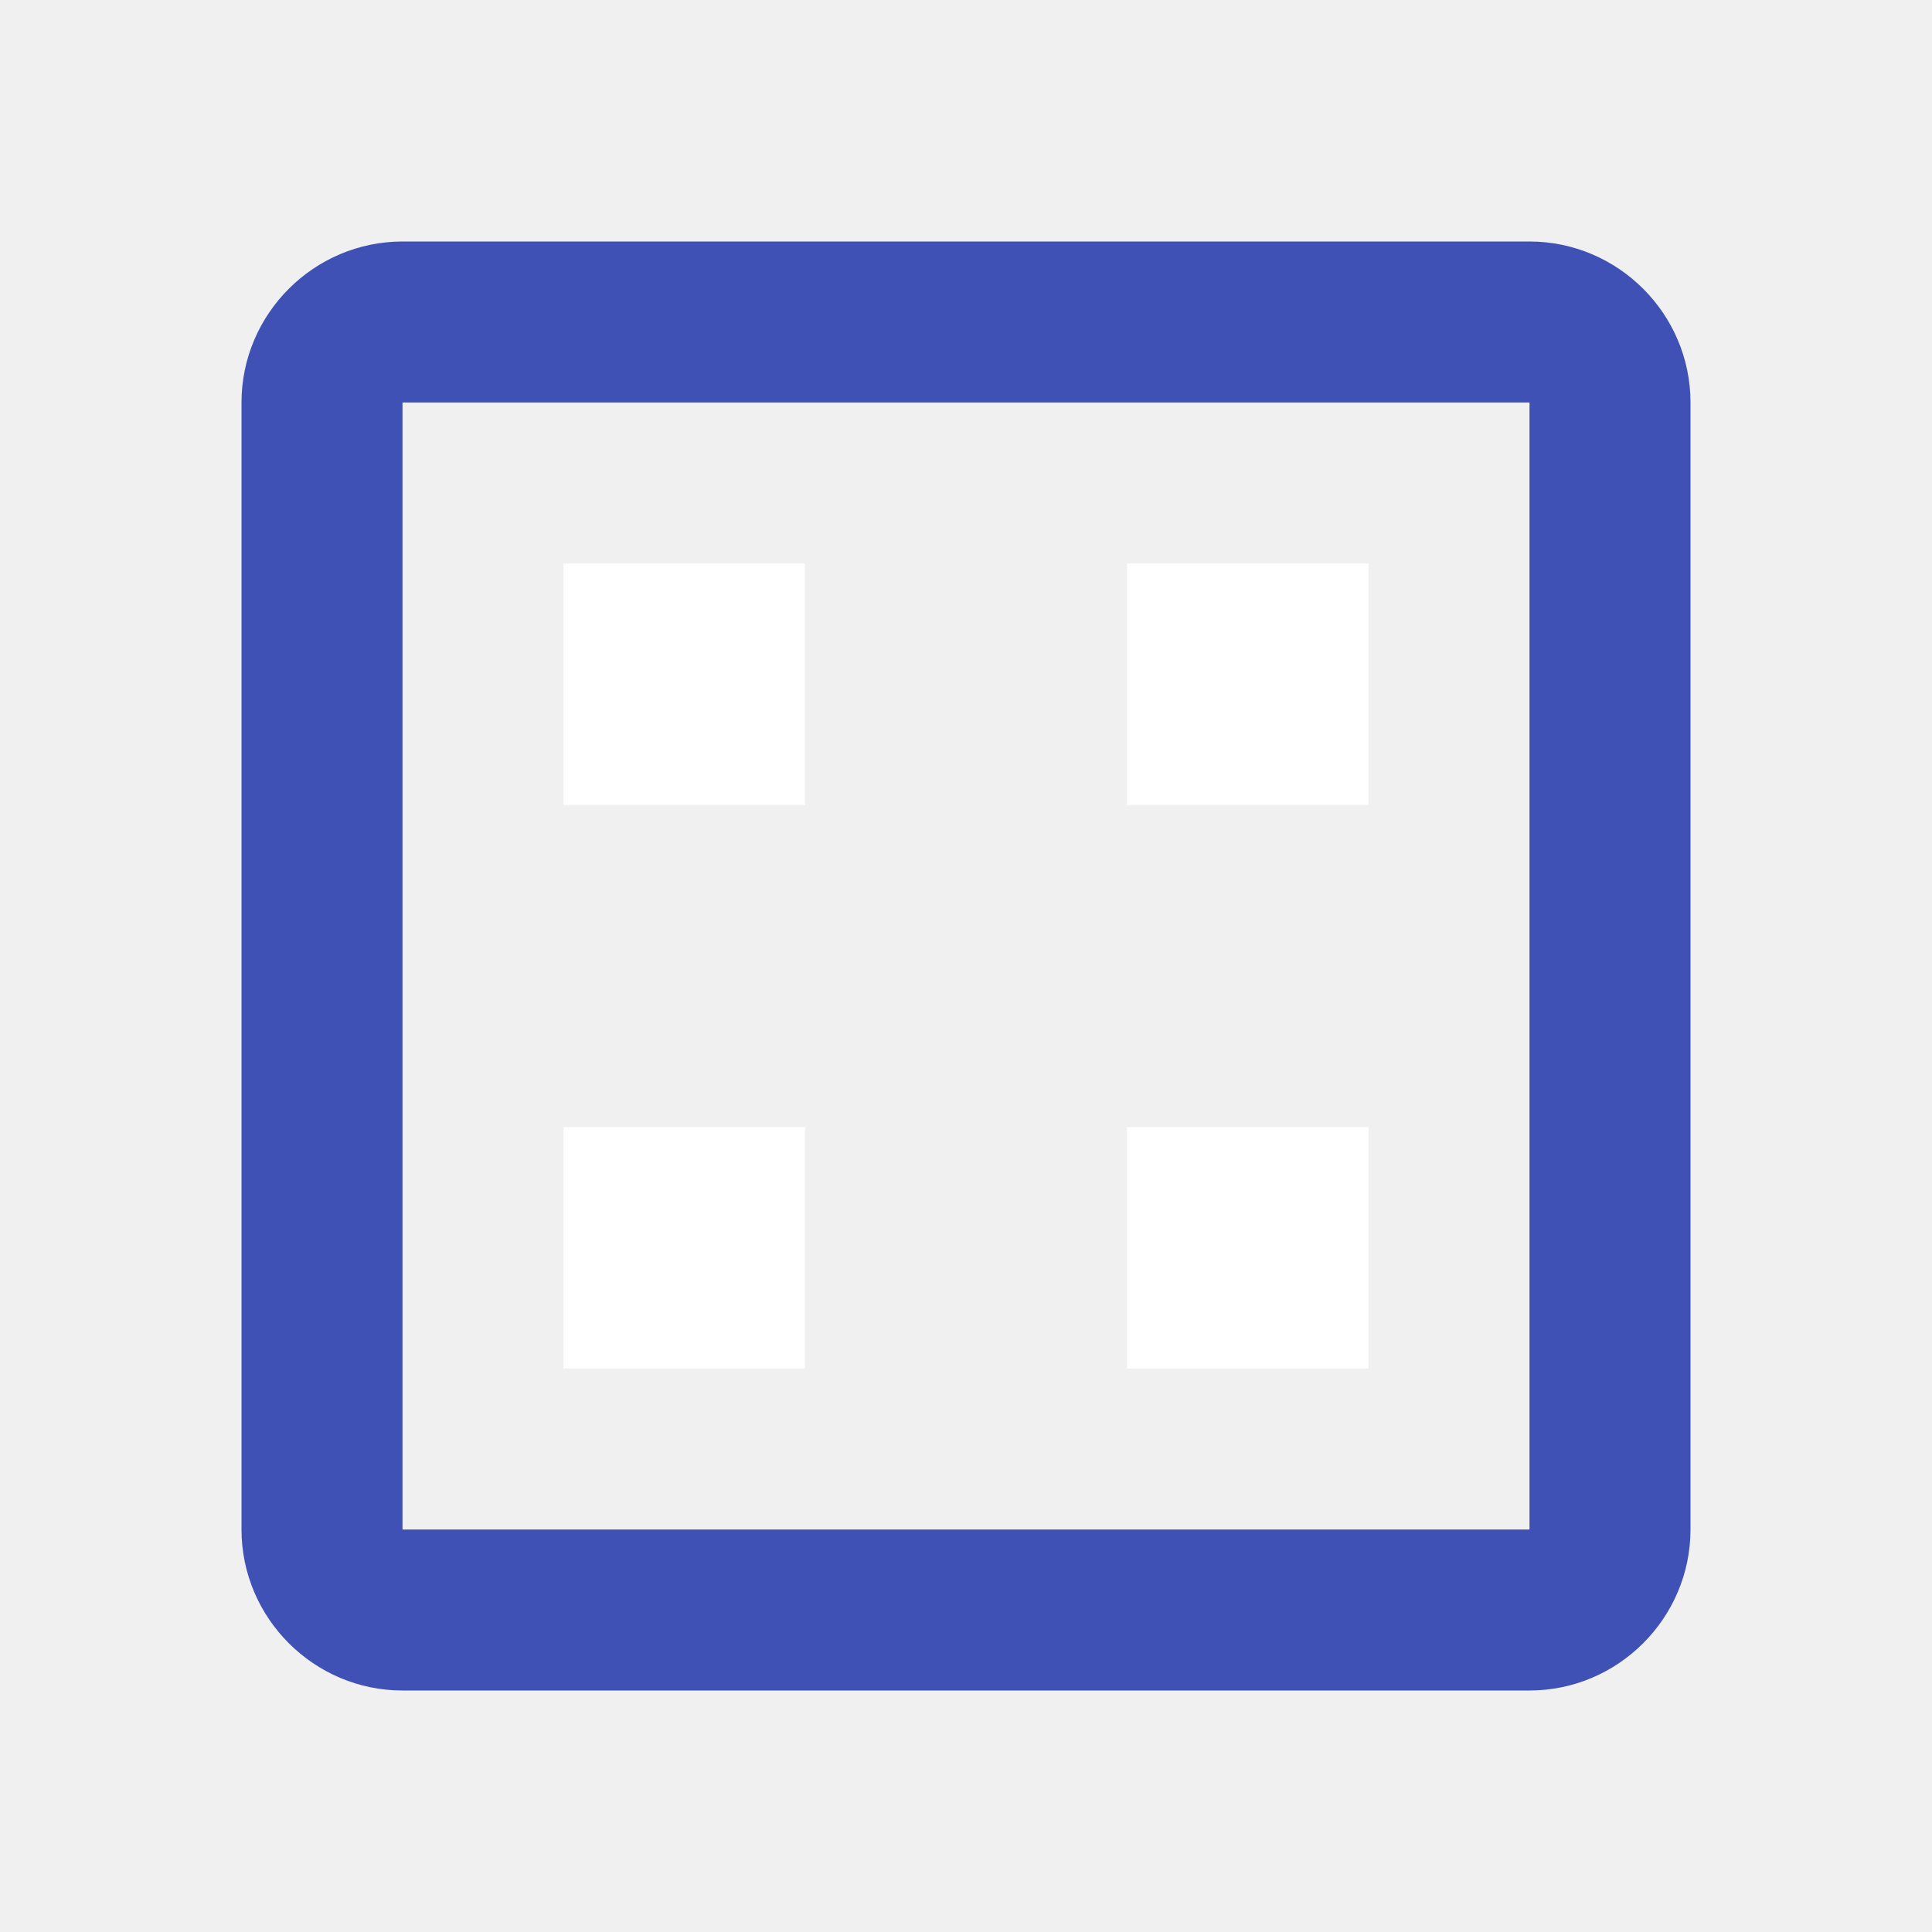
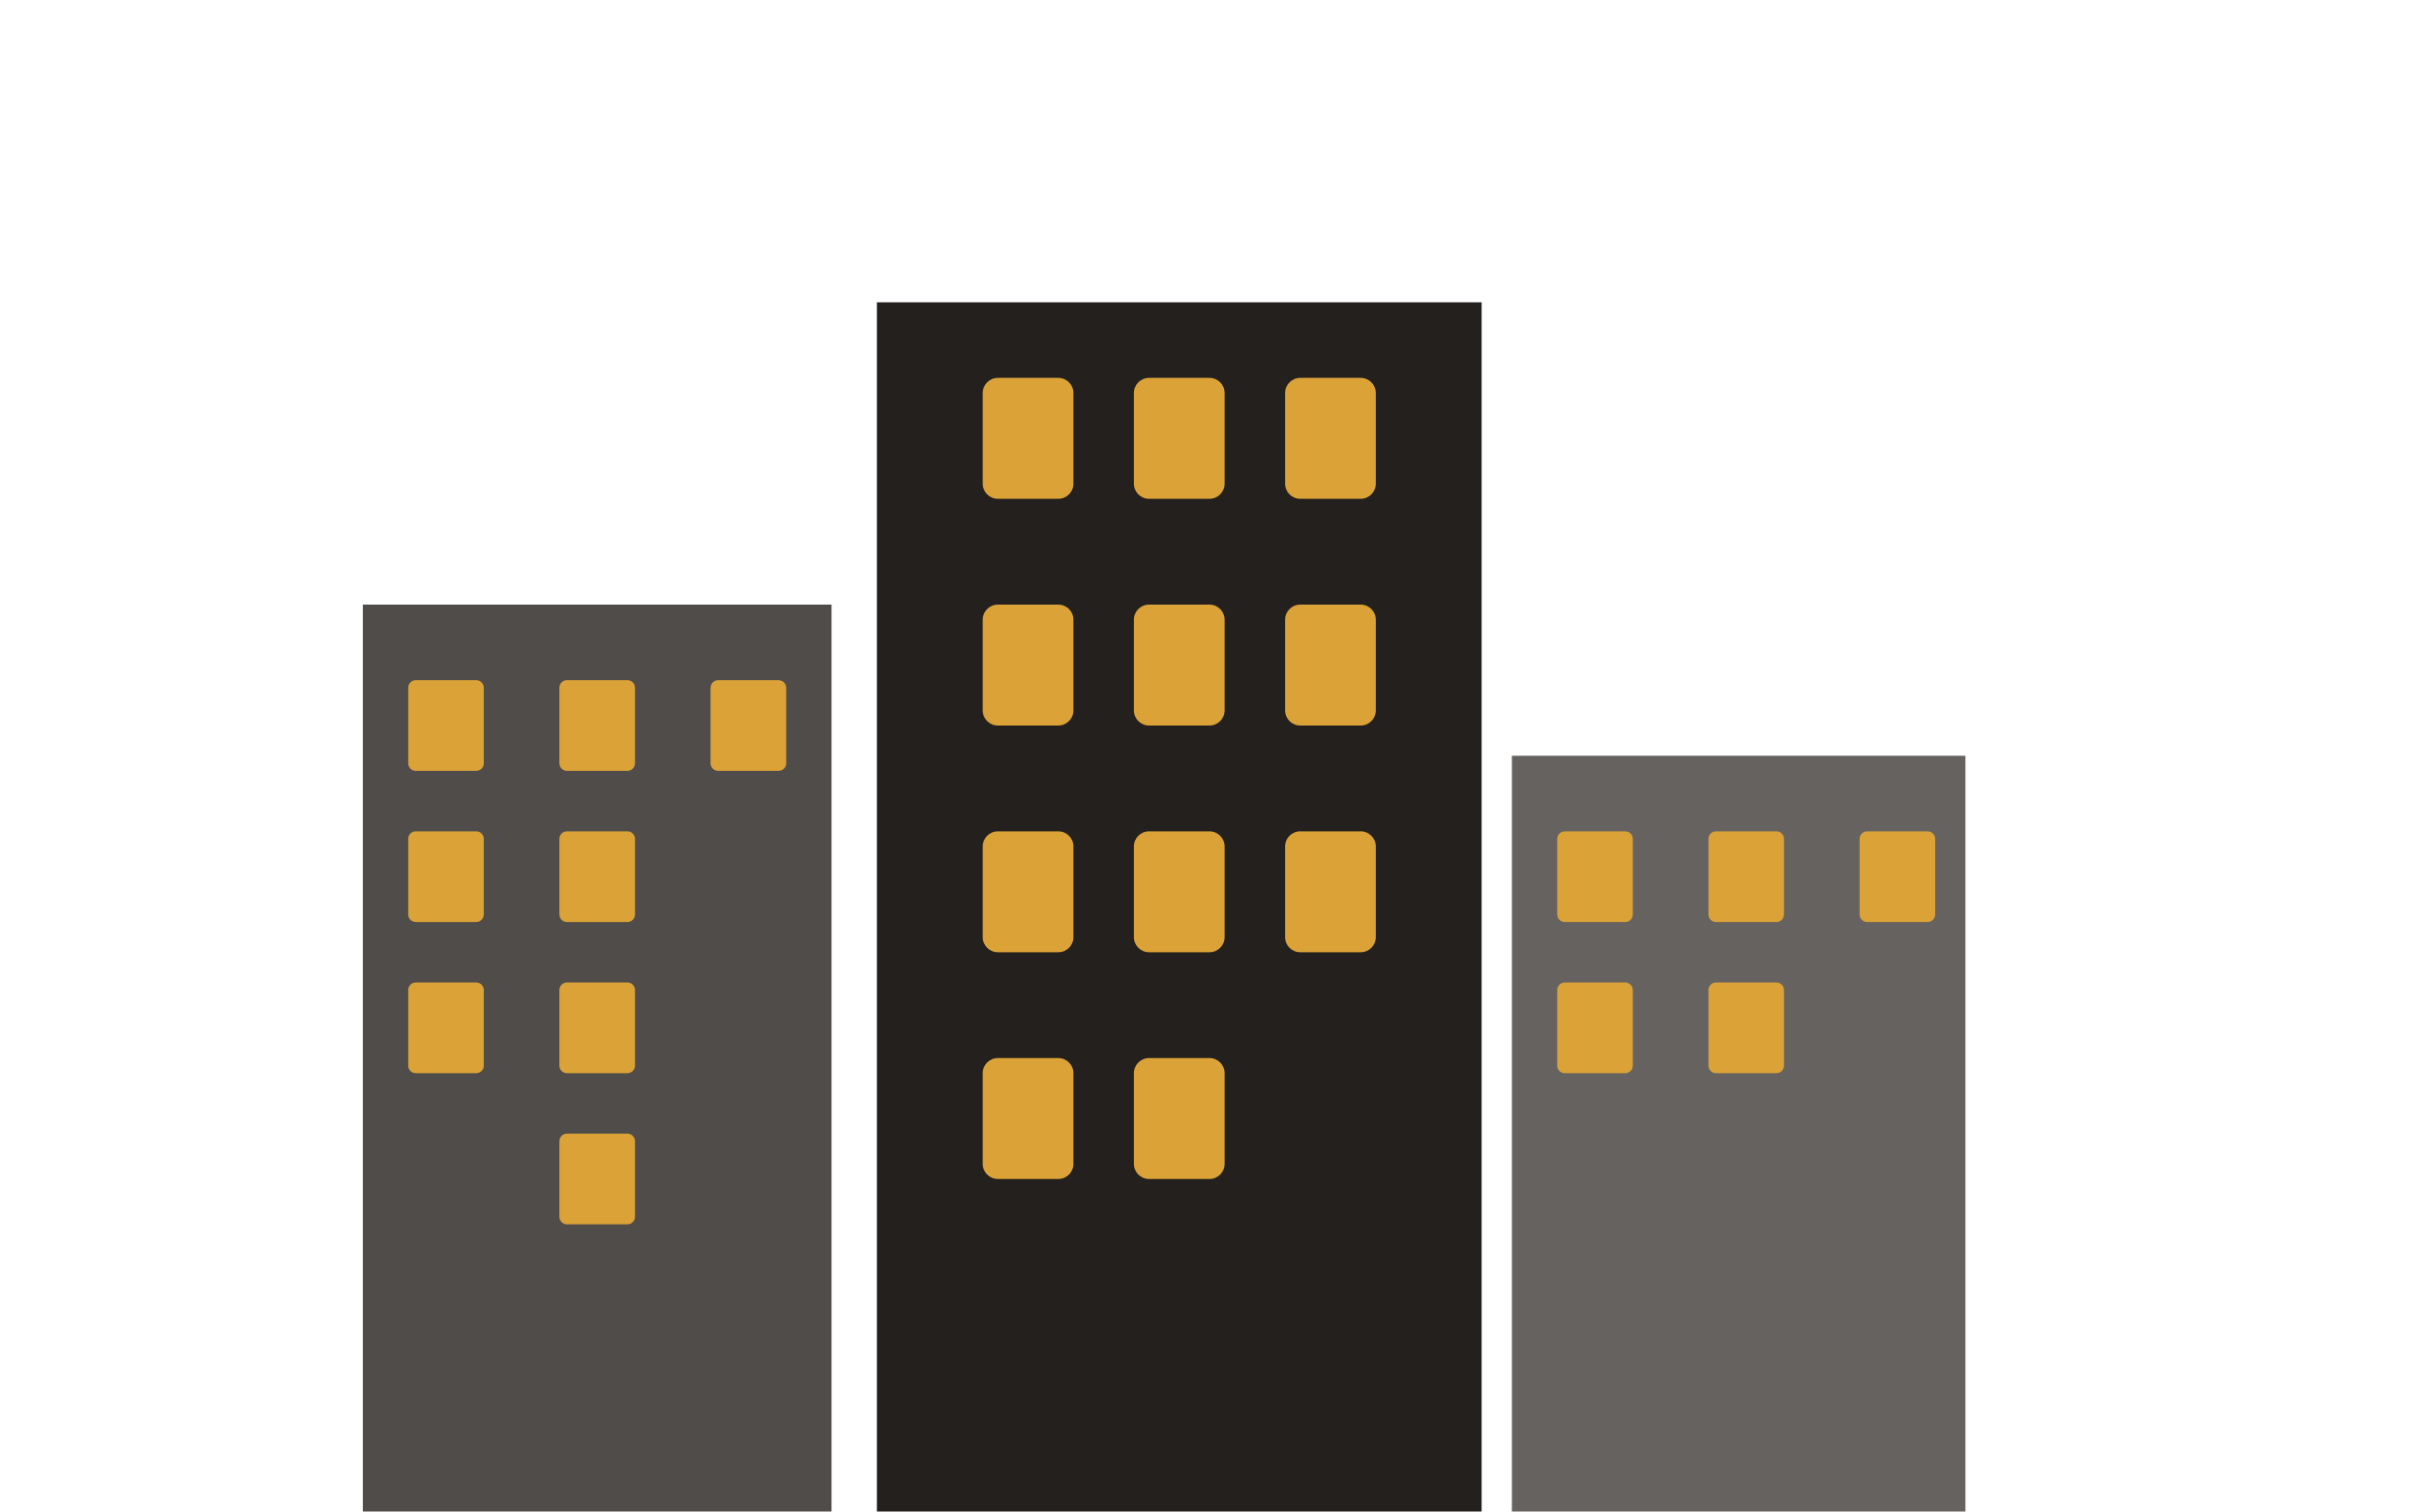
- <svg xmlns="http://www.w3.org/2000/svg" viewBox="0 0 24 24" width="64" height="64">
-   <path fill="#3f51b5" d="M19 3H5c-1.1 0-2 .9-2 2v14c0 1.1.9 2 2 2h14c1.1 0 2-.9 2-2V5c0-1.1-.9-2-2-2zm0 16H5V5h14v14z" />
-   <rect x="7" y="7" width="3" height="3" fill="#fff" />
-   <rect x="14" y="7" width="3" height="3" fill="#fff" />
-   <rect x="7" y="14" width="3" height="3" fill="#fff" />
-   <rect x="14" y="14" width="3" height="3" fill="#fff" />
+ <svg xmlns="http://www.w3.org/2000/svg" viewBox="0 0 160 100">
+   <rect width="160" height="120" fill="#FFF" />
+   <rect x="58" y="20" width="40" height="80" fill="rgba(36, 32, 29)" />
+   <g fill="#DBA337">
+     <rect x="65" y="25" width="6" height="8" rx="1" />
+     <rect x="75" y="25" width="6" height="8" rx="1" />
+     <rect x="85" y="25" width="6" height="8" rx="1" />
+     <rect x="65" y="40" width="6" height="8" rx="1" />
+     <rect x="75" y="40" width="6" height="8" rx="1" />
+     <rect x="85" y="40" width="6" height="8" rx="1" />
+     <rect x="65" y="55" width="6" height="8" rx="1" />
+     <rect x="75" y="55" width="6" height="8" rx="1" />
+     <rect x="85" y="55" width="6" height="8" rx="1" />
+     <rect x="65" y="70" width="6" height="8" rx="1" />
+     <rect x="75" y="70" width="6" height="8" rx="1" />
+   </g>
+   <rect x="24" y="40" width="31" height="60" fill="rgba(36, 32, 29, 0.8)" />
+   <g fill="#DBA337">
+     <rect x="27" y="45" width="5" height="6" rx="0.5" />
+     <rect x="37" y="45" width="5" height="6" rx="0.5" />
+     <rect x="47" y="45" width="5" height="6" rx="0.5" />
+     <rect x="27" y="55" width="5" height="6" rx="0.5" />
+     <rect x="37" y="55" width="5" height="6" rx="0.5" />
+     <rect x="37" y="65" width="5" height="6" rx="0.5" />
+     <rect x="27" y="65" width="5" height="6" rx="0.5" />
+     <rect x="37" y="75" width="5" height="6" rx="0.5" />
+   </g>
+   <rect x="100" y="50" width="30" height="50" fill="rgba(36, 32, 29, 0.7)" />
+   <g fill="#DBA337">
+     <rect x="103" y="55" width="5" height="6" rx="0.5" />
+     <rect x="123" y="55" width="5" height="6" rx="0.5" />
+     <rect x="113" y="55" width="5" height="6" rx="0.5" />
+     <rect x="113" y="65" width="5" height="6" rx="0.5" />
+     <rect x="103" y="65" width="5" height="6" rx="0.5" />
+   </g>
+   <text x="80" y="109" font-size="10" fill="#dba337" text-anchor="middle" font-family="Arial" font-weight="bold">
+     CityGroup05
+   </text>
</svg>
